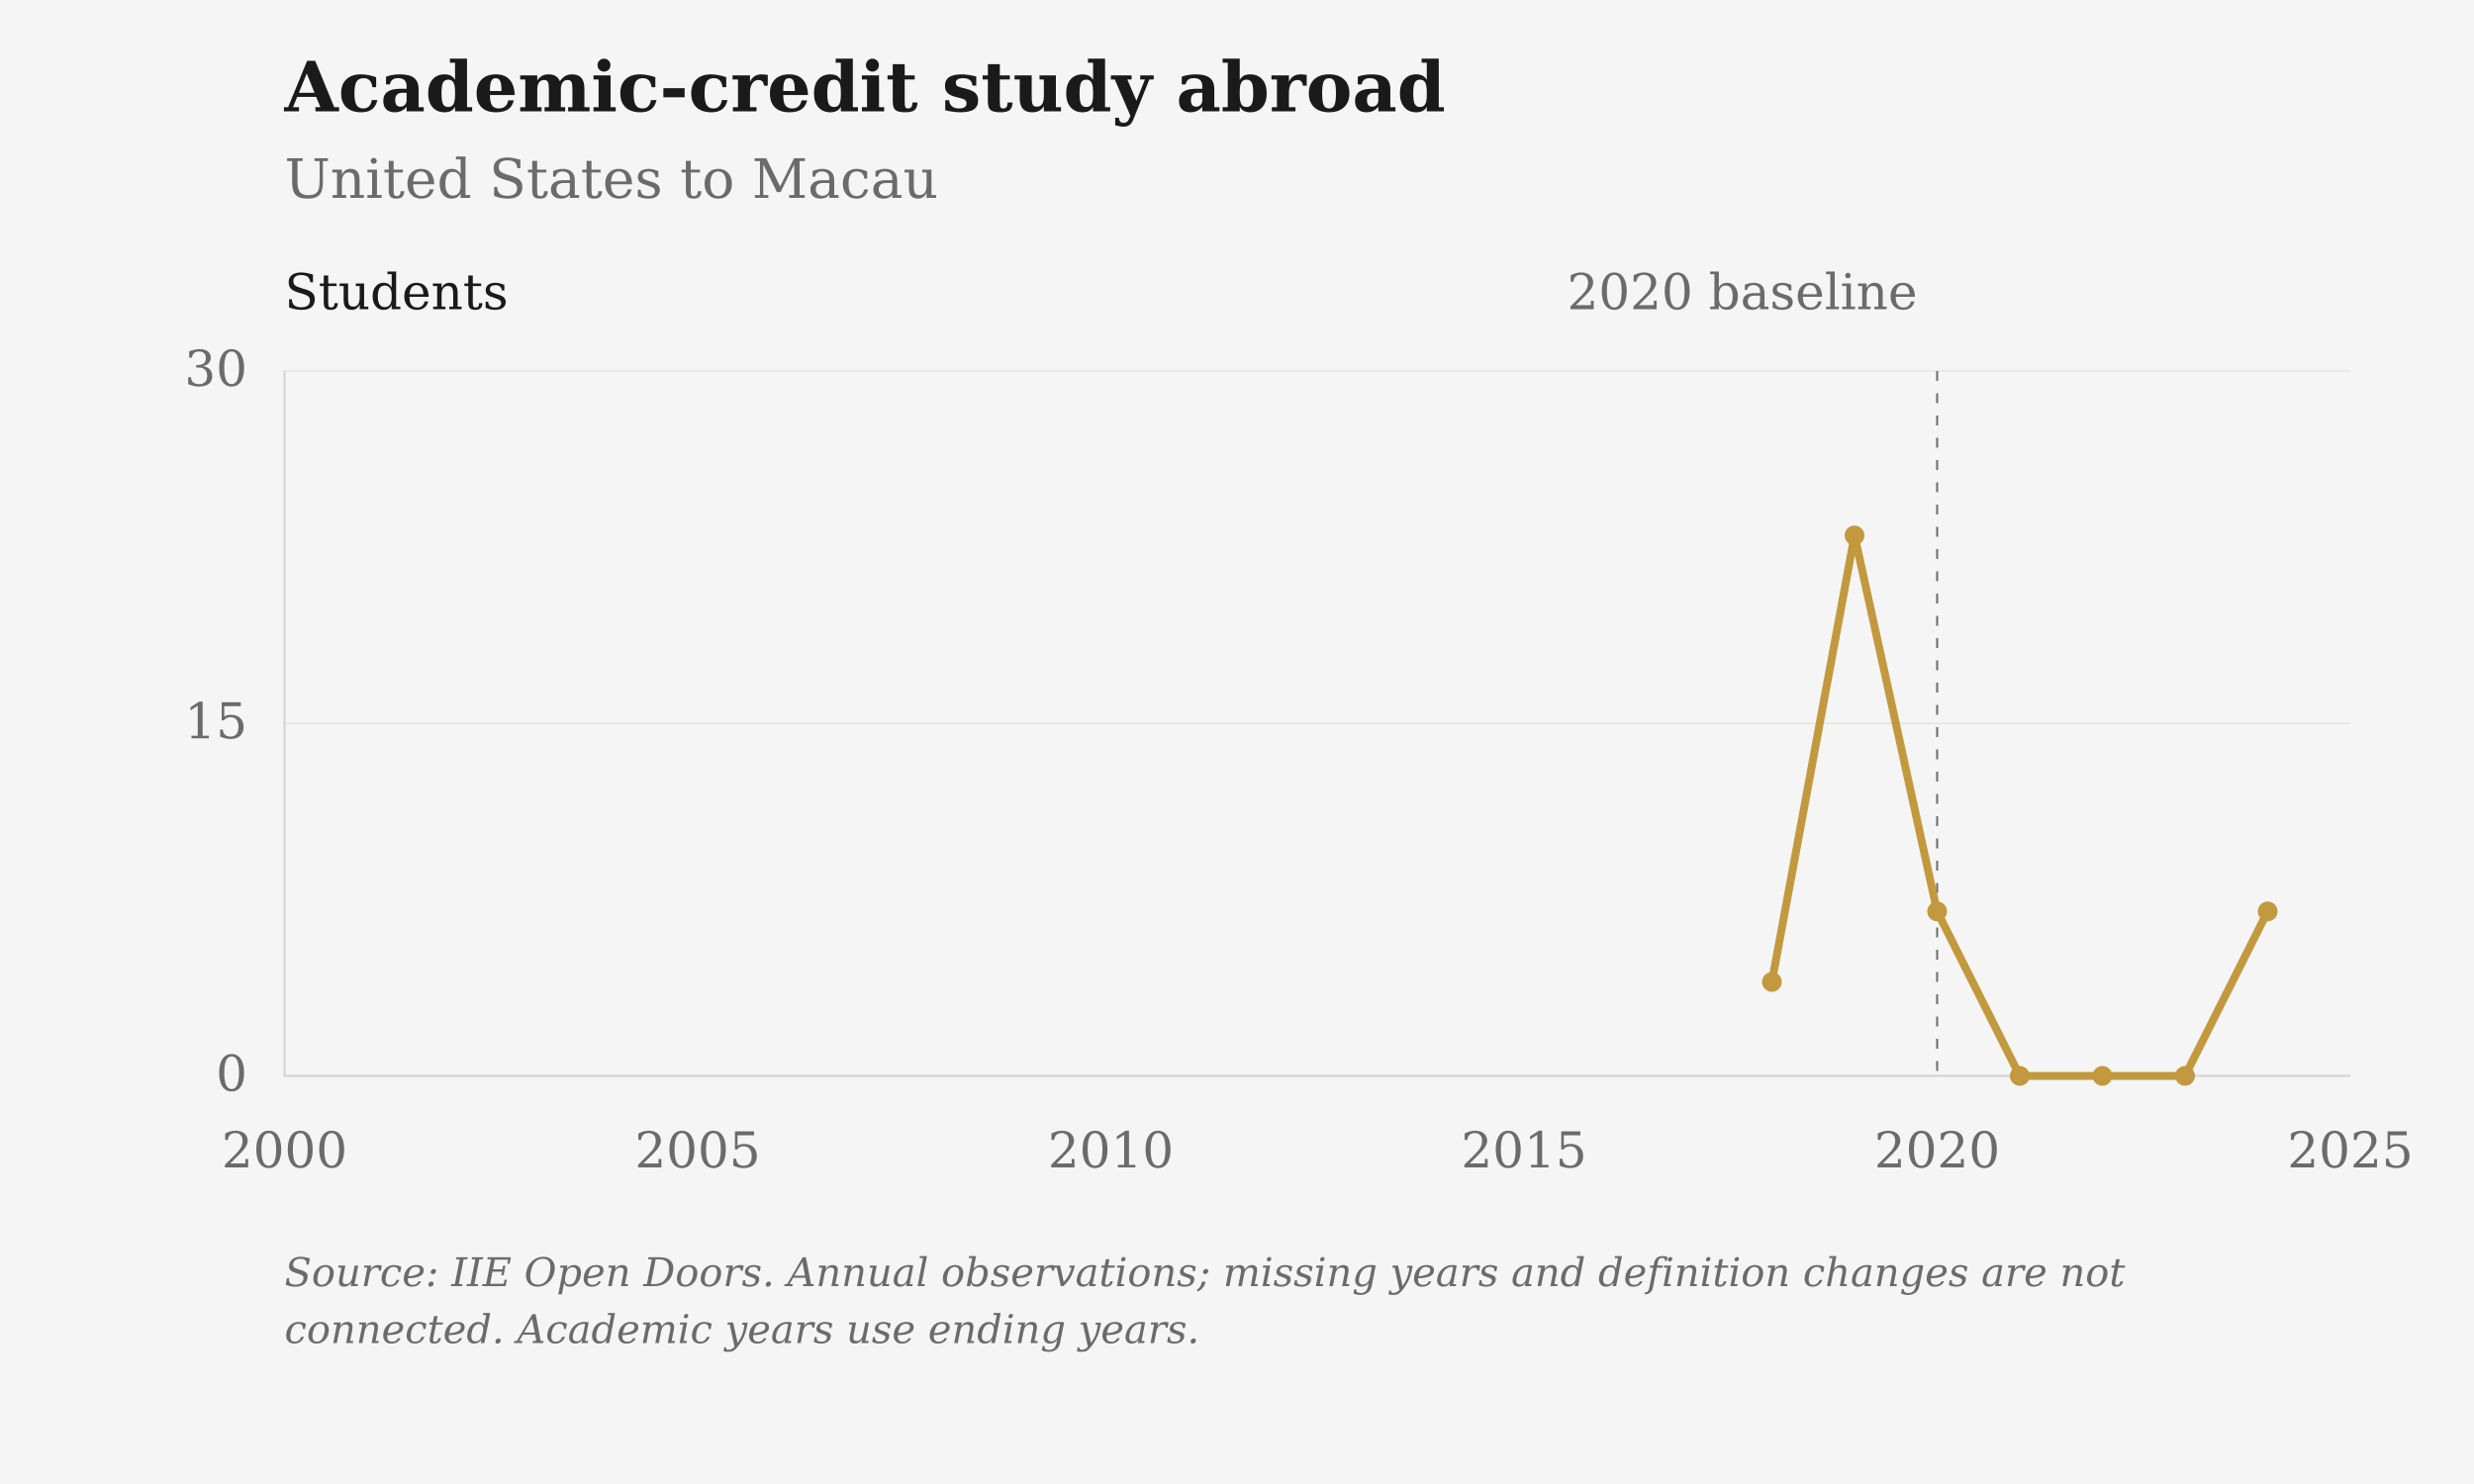
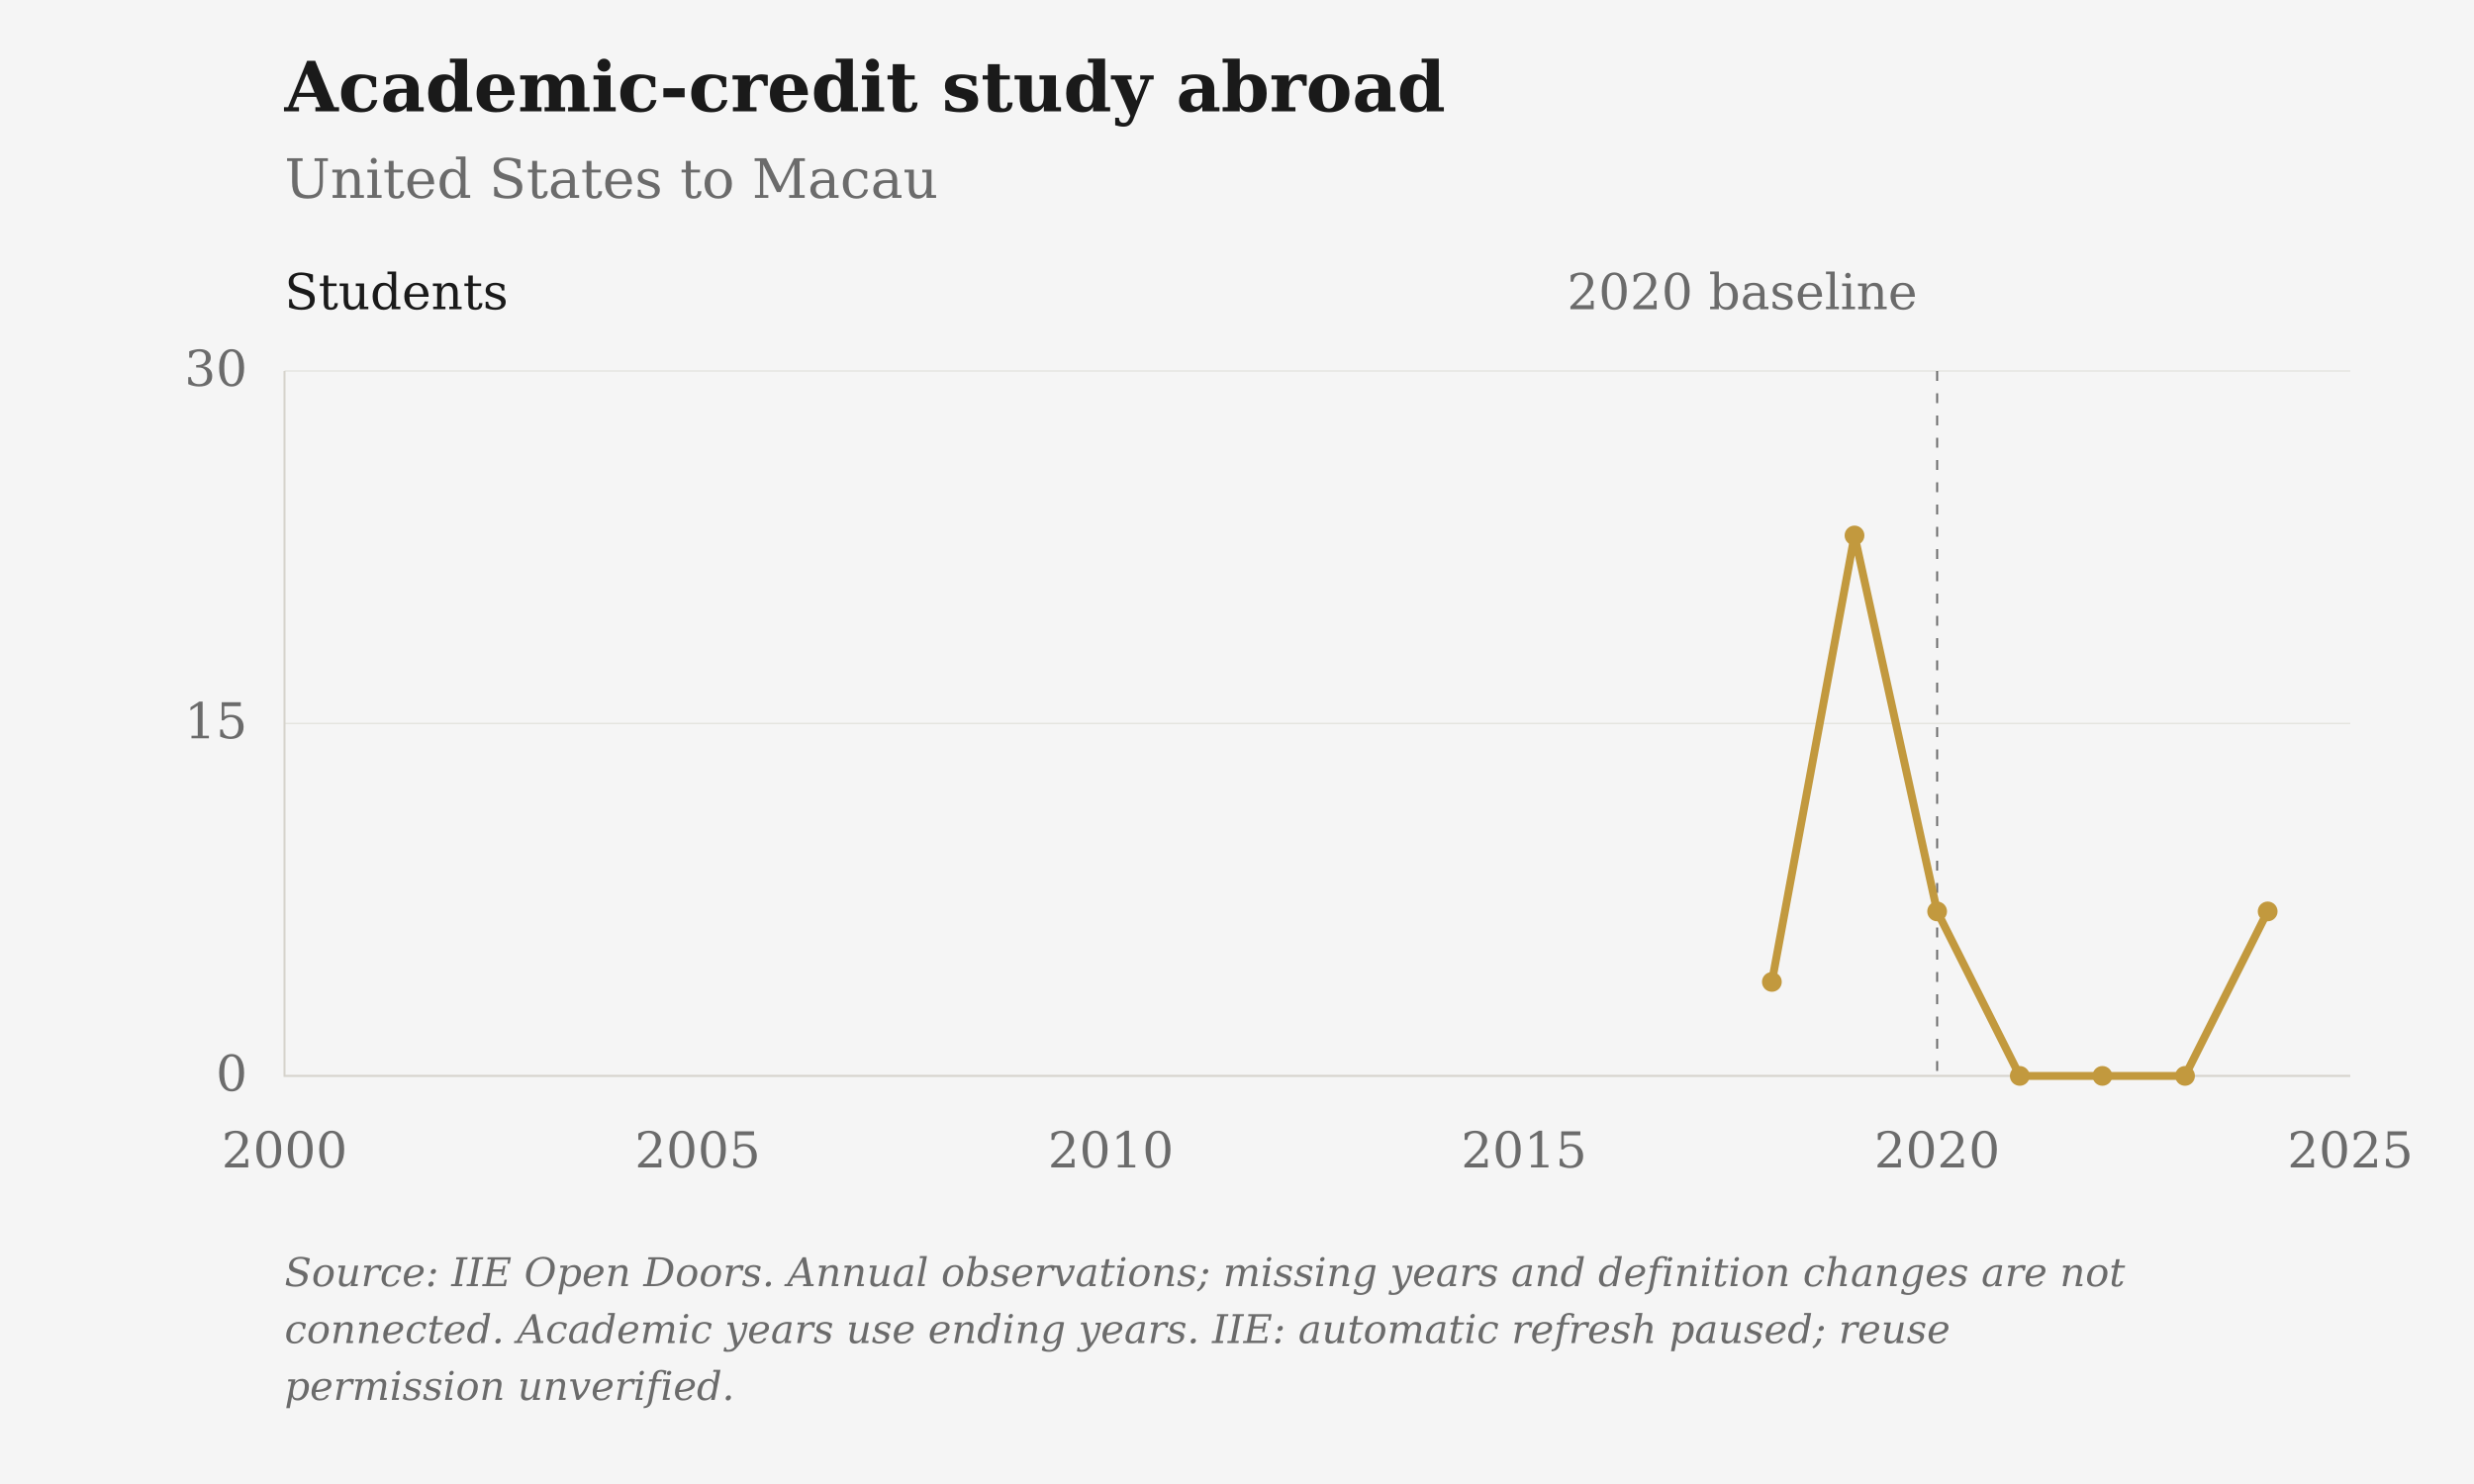
<svg xmlns="http://www.w3.org/2000/svg" viewBox="0 0 1000 600" role="img" aria-label="Academic-credit study abroad: United States to Macau">
  <rect class="chart-background" width="1000" height="600" fill="#F5F5F5" />
  <g font-family="DejaVu Serif, Georgia, 'Times New Roman', serif" font-size="20" fill="#6B6B6B">
    <text x="115" y="45" font-size="28" font-weight="bold" fill="#1A1A1A">Academic-credit study abroad</text>
    <text x="115" y="80" font-size="22">United States to Macau</text>
    <path d="M115 435.00H950" stroke="#D6D3CC" stroke-opacity="0.6" stroke-width="0.5" />
    <text x="100" y="441.00" text-anchor="end">0</text>
    <path d="M115 292.50H950" stroke="#D6D3CC" stroke-opacity="0.6" stroke-width="0.5" />
    <text x="100" y="298.50" text-anchor="end">15</text>
    <path d="M115 150.00H950" stroke="#D6D3CC" stroke-opacity="0.6" stroke-width="0.5" />
    <text x="100" y="156.00" text-anchor="end">30</text>
    <text x="115.00" y="472" text-anchor="middle">2000</text>
    <text x="282.00" y="472" text-anchor="middle">2005</text>
    <text x="449.00" y="472" text-anchor="middle">2010</text>
    <text x="616.00" y="472" text-anchor="middle">2015</text>
    <text x="783.00" y="472" text-anchor="middle">2020</text>
    <text x="950.00" y="472" text-anchor="middle">2025</text>
    <path d="M115 150V435H950" stroke="#D6D3CC" stroke-width="0.8" fill="none" />
    <path d="M783.00 150V435" stroke="#6B6B6B" stroke-width="0.8" stroke-dasharray="4 5" />
    <text x="775.00" y="125" text-anchor="end">2020 baseline</text>
    <text x="115" y="125" fill="#1A1A1A">Students</text>
    <path class="data-line" d="M716.20,397.00 L749.60,216.50 L783.00,368.50 L816.40,435.00 L849.80,435.00 L883.20,435.00 L916.60,368.50" fill="none" stroke="#C2993E" stroke-width="3.2" stroke-linejoin="round" />
    <circle cx="716.20" cy="397.00" r="4" fill="#C2993E" />
    <circle cx="749.60" cy="216.50" r="4" fill="#C2993E" />
    <circle cx="783.00" cy="368.50" r="4" fill="#C2993E" />
    <circle cx="816.40" cy="435.00" r="4" fill="#C2993E" />
    <circle cx="849.80" cy="435.00" r="4" fill="#C2993E" />
    <circle cx="883.20" cy="435.00" r="4" fill="#C2993E" />
    <circle cx="916.60" cy="368.50" r="4" fill="#C2993E" />
    <text class="figure-source" x="115" y="520" font-size="16" font-style="italic">Source: IIE Open Doors. Annual observations; missing years and definition changes are not</text>
-     <text class="figure-source" x="115" y="543" font-size="16" font-style="italic">connected. Academic years use ending years.</text>
+     <text class="figure-source" x="115" y="543" font-size="16" font-style="italic">connected. Academic years use ending years. IIE: automatic refresh paused; reuse</text>
+     <text class="figure-source" x="115" y="566" font-size="16" font-style="italic">permission unverified.</text>
  </g>
</svg>
